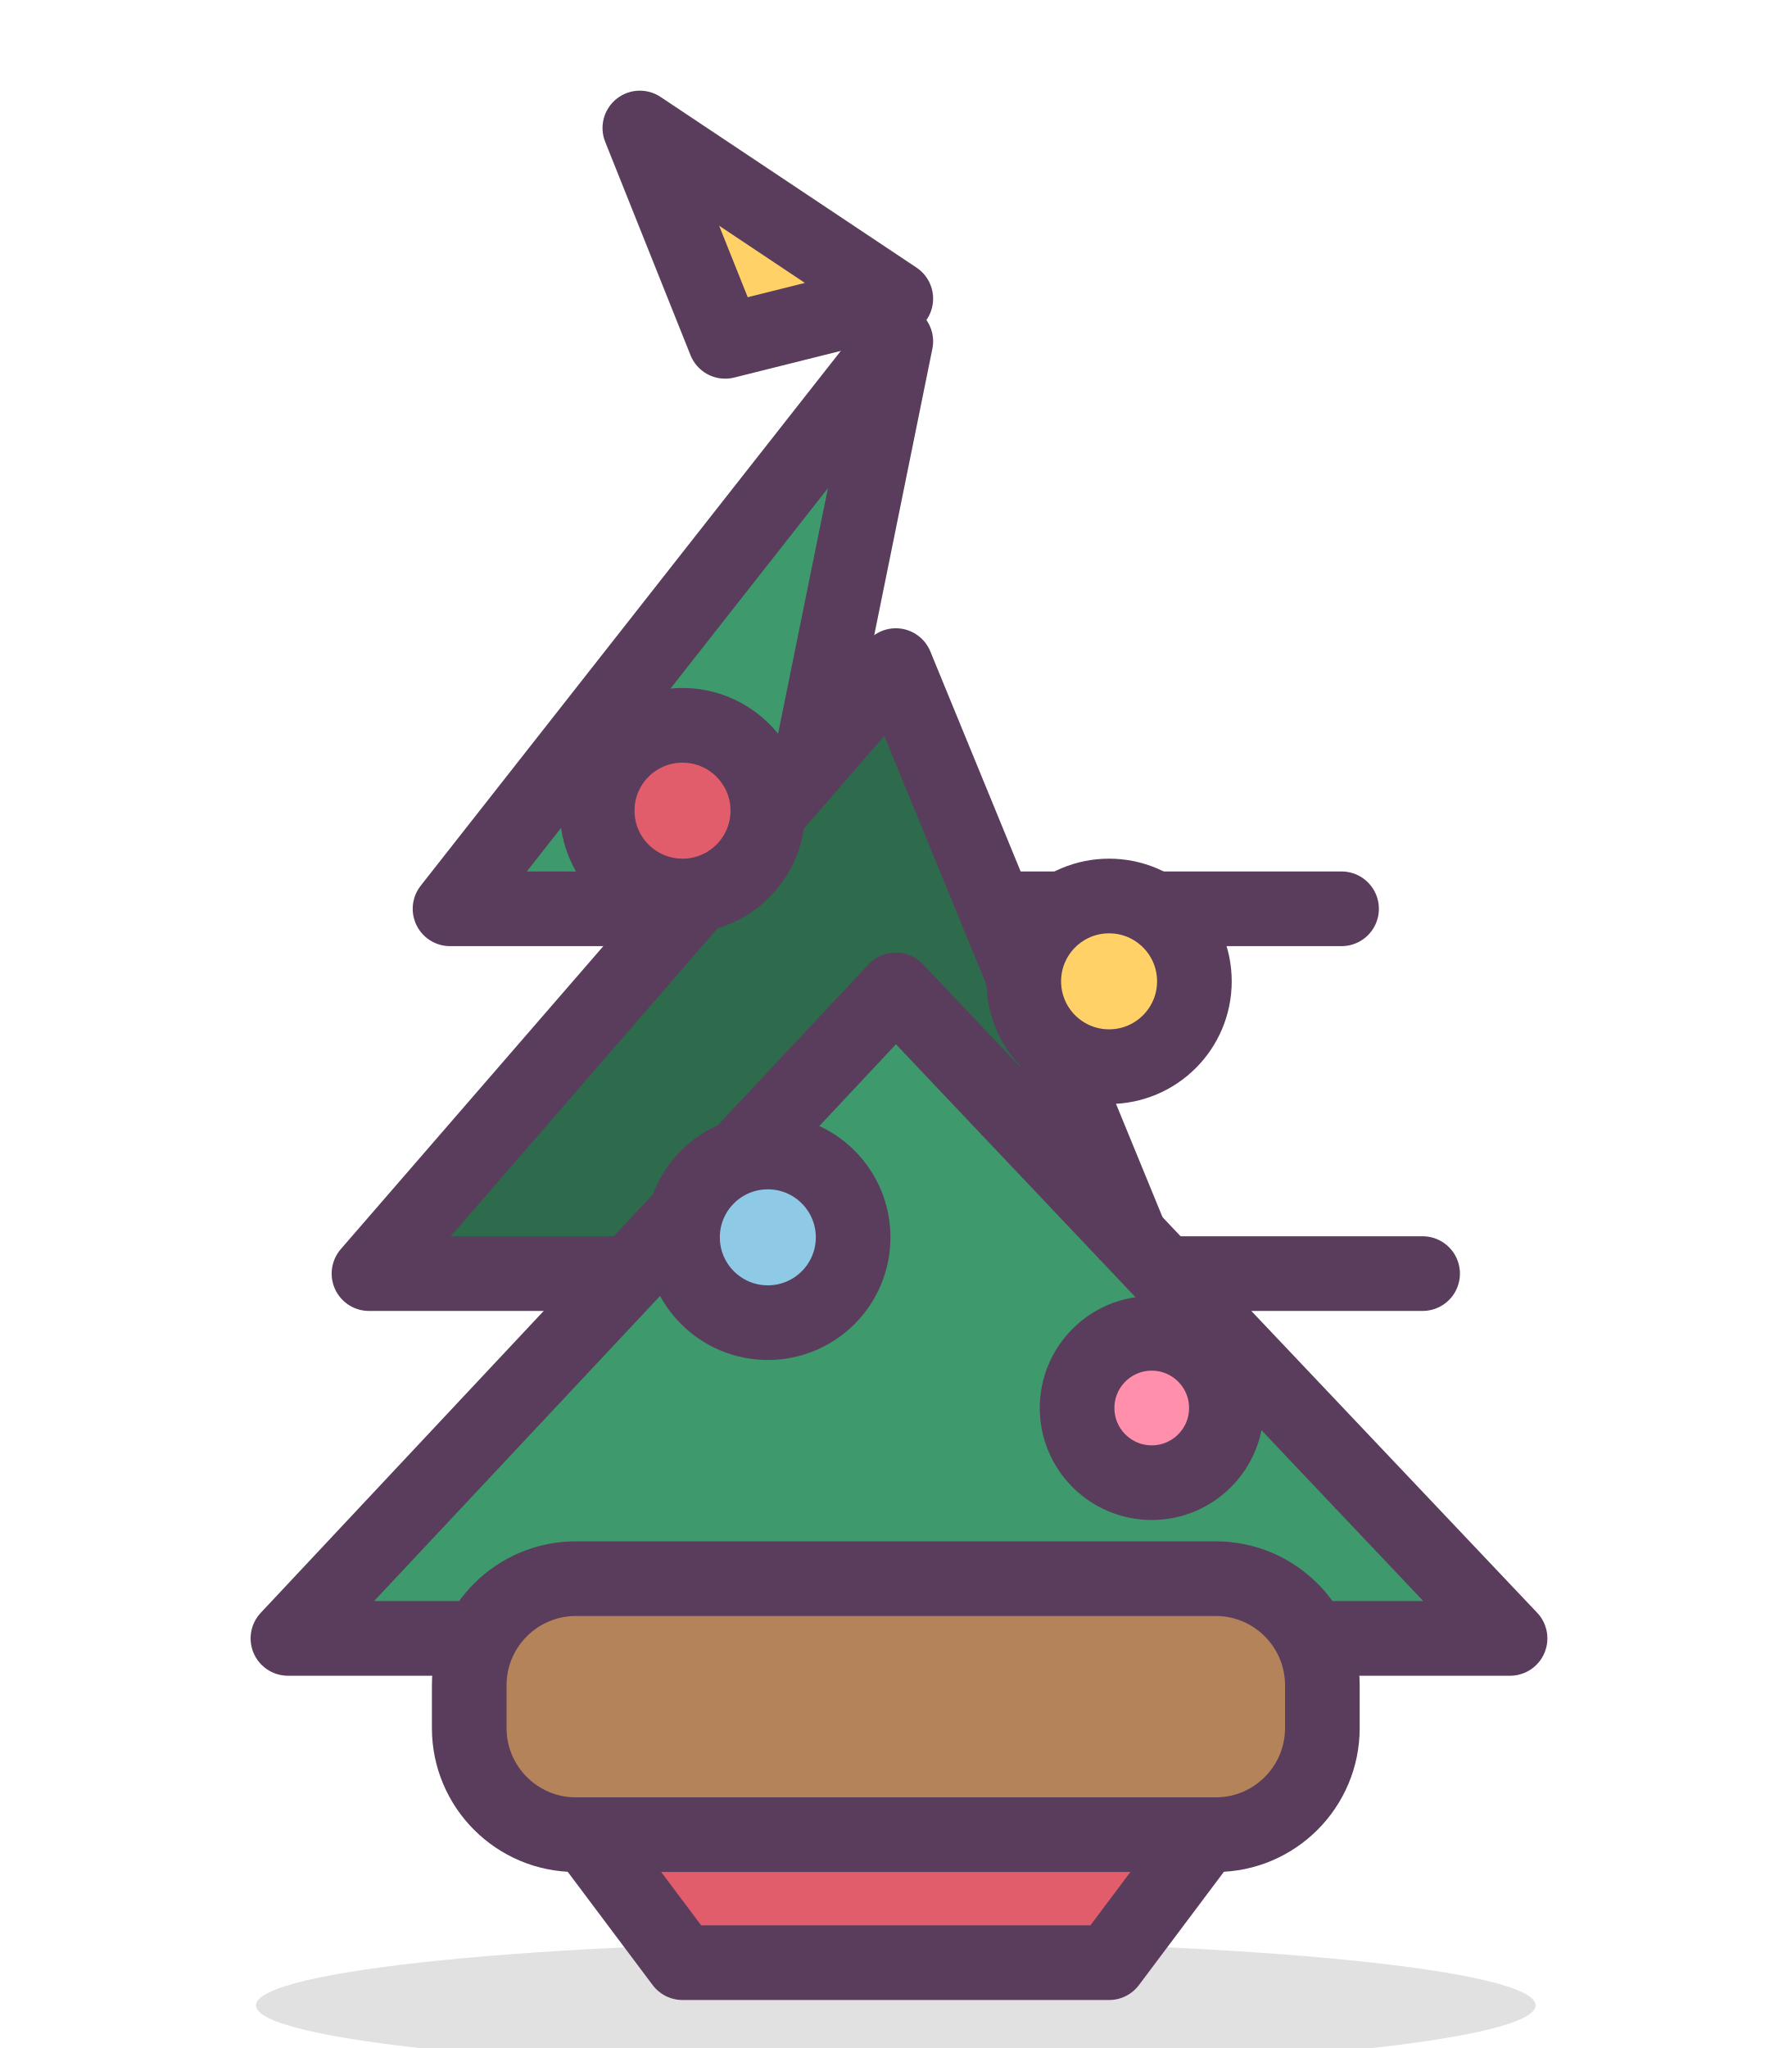
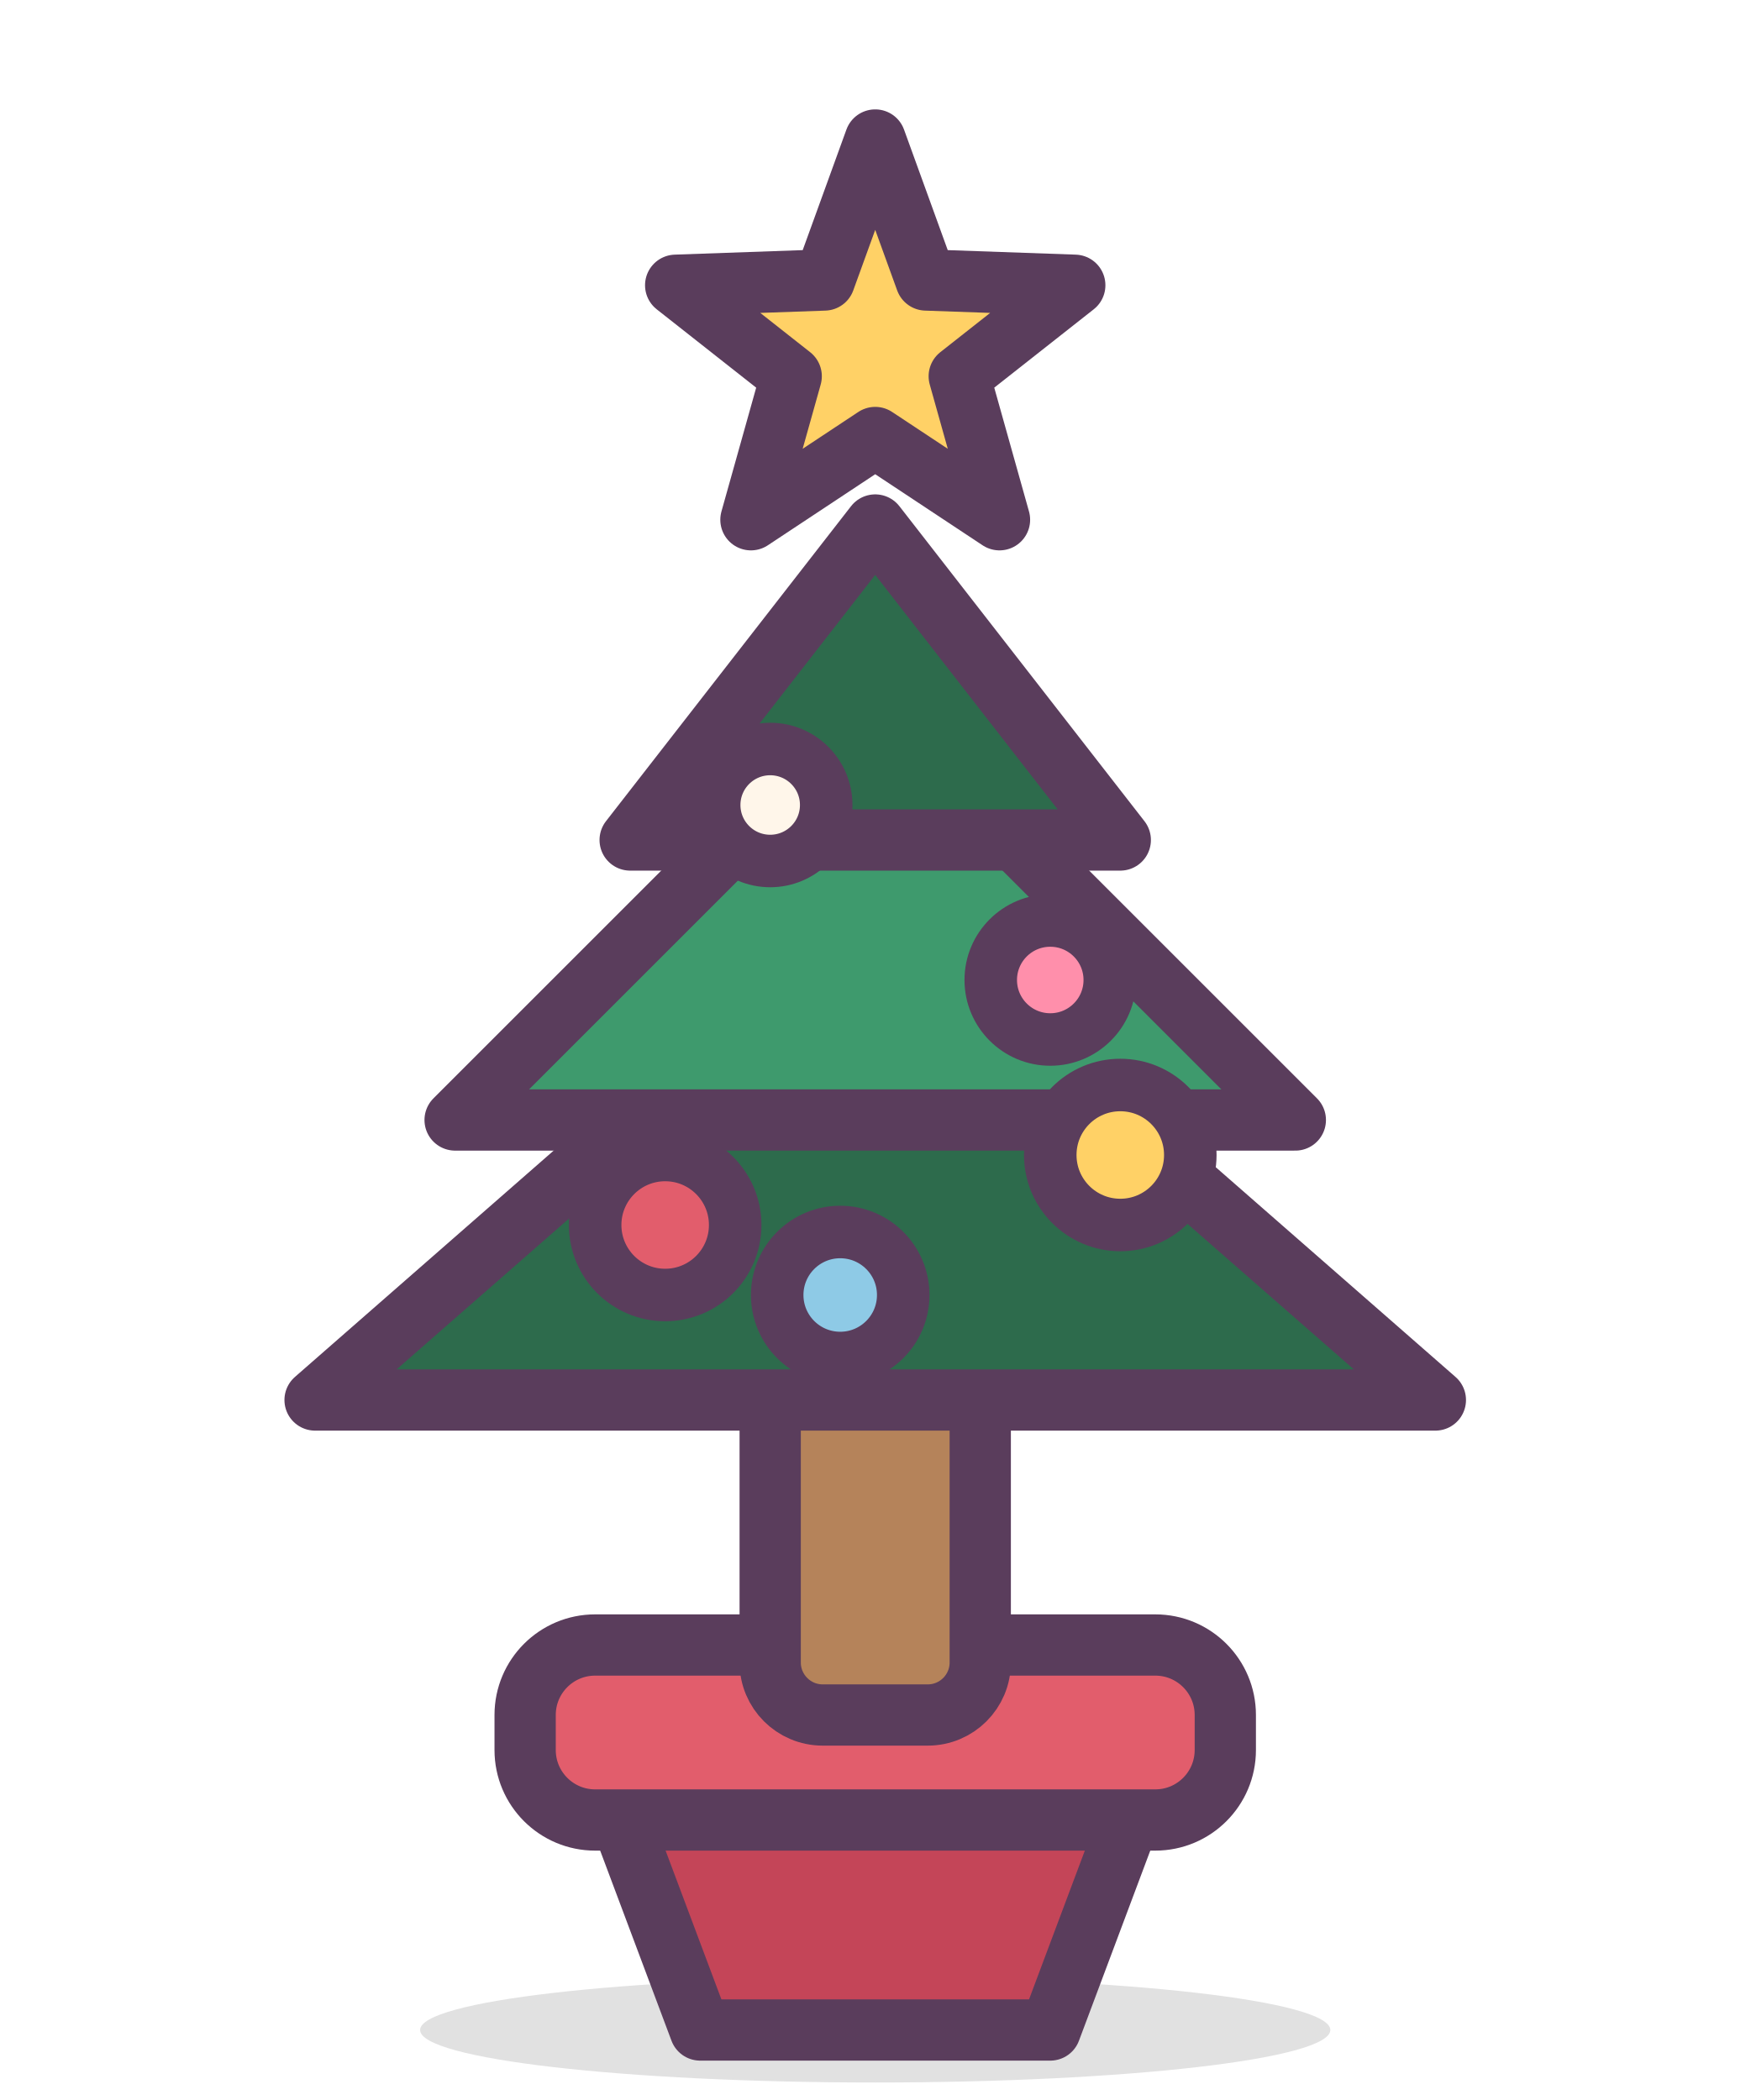
- <svg xmlns="http://www.w3.org/2000/svg" viewBox="8 2 84 96">
-   <ellipse cx="50" cy="96" rx="30" ry="3" fill="#000" opacity=".12" />
-   <path d="M50 16 L38 8 L42 18 Z" fill="#ffd166" stroke="#5a3d5c" stroke-width="3.5" stroke-linejoin="round" stroke-linecap="round" />
-   <path d="M50 18 L29.1 44.6 H70.9 44.6 Z" fill="#3e9a6d" stroke="#5a3d5c" stroke-width="3.5" stroke-linejoin="round" stroke-linecap="round" />
-   <path d="M50 33.2 L25.3 61.7 H74.7 61.7 Z" fill="#2d6b4c" stroke="#5a3d5c" stroke-width="3.5" stroke-linejoin="round" stroke-linecap="round" />
-   <path d="M50 48.4 L21.5 78.8 H78.5 78.8 Z" fill="#3e9a6d" stroke="#5a3d5c" stroke-width="3.5" stroke-linejoin="round" stroke-linecap="round" />
-   <rect x="45.25" y="76.9" width="9.5" height="13.3" rx="2" fill="#b5835a" stroke="#5a3d5c" stroke-width="3.5" stroke-linejoin="round" stroke-linecap="round" />
-   <circle cx="40" cy="40" r="4" fill="#e25d6c" stroke="#5a3d5c" stroke-width="3.5" stroke-linejoin="round" stroke-linecap="round" />
-   <circle cx="60" cy="48" r="4" fill="#ffd166" stroke="#5a3d5c" stroke-width="3.5" stroke-linejoin="round" stroke-linecap="round" />
-   <circle cx="44" cy="60" r="4" fill="#8ecae6" stroke="#5a3d5c" stroke-width="3.5" stroke-linejoin="round" stroke-linecap="round" />
-   <circle cx="62" cy="68" r="3.5" fill="#ff8fab" stroke="#5a3d5c" stroke-width="3.5" stroke-linejoin="round" stroke-linecap="round" />
-   <path d="M34 86 H66 L60 94 H40 Z" fill="#e25d6c" stroke="#5a3d5c" stroke-width="3.5" stroke-linejoin="round" stroke-linecap="round" />
-   <rect x="30" y="76" width="40" height="12" rx="5" fill="#b5835a" stroke="#5a3d5c" stroke-width="3.5" stroke-linejoin="round" stroke-linecap="round" />
+ <svg xmlns="http://www.w3.org/2000/svg" viewBox="0 0 100 120">
+   <ellipse cx="50" cy="116" rx="26" ry="3" fill="#000" opacity=".12" />
+   <path d="M34 100 H66 L60 116 H40 Z" fill="#c44558" stroke="#5a3d5c" stroke-width="3.5" stroke-linejoin="round" stroke-linecap="round" />
+   <rect x="30" y="94" width="40" height="10" rx="4" fill="#e25d6c" stroke="#5a3d5c" stroke-width="3.5" stroke-linejoin="round" stroke-linecap="round" />
+   <rect x="44" y="76" width="12" height="22" rx="3" fill="#b5835a" stroke="#5a3d5c" stroke-width="3.5" stroke-linejoin="round" stroke-linecap="round" />
+   <path d="M50 52 L18 80 H82 Z" fill="#2d6b4c" stroke="#5a3d5c" stroke-width="3.5" stroke-linejoin="round" stroke-linecap="round" />
+   <path d="M50 40 L26 64 H74 Z" fill="#3e9a6d" stroke="#5a3d5c" stroke-width="3.5" stroke-linejoin="round" stroke-linecap="round" />
+   <path d="M50 30 L36 48 H64 Z" fill="#2d6b4c" stroke="#5a3d5c" stroke-width="3.5" stroke-linejoin="round" stroke-linecap="round" />
+   <circle cx="38" cy="70" r="4" fill="#e25d6c" stroke="#5a3d5c" stroke-width="3" stroke-linejoin="round" />
+   <circle cx="64" cy="66" r="4" fill="#ffd166" stroke="#5a3d5c" stroke-width="3" stroke-linejoin="round" />
+   <circle cx="48" cy="74" r="3.6" fill="#8ecae6" stroke="#5a3d5c" stroke-width="3" stroke-linejoin="round" />
+   <circle cx="60" cy="56" r="3.4" fill="#ff8fab" stroke="#5a3d5c" stroke-width="3" stroke-linejoin="round" />
+   <circle cx="44" cy="46" r="3.2" fill="#fff6ea" stroke="#5a3d5c" stroke-width="3" stroke-linejoin="round" />
+   <path d="M50 8 L52.9 16 L61.4 16.3 L54.8 21.5 L57.1 29.7 L50 25 L42.9 29.7 L45.2 21.5 L38.6 16.3 L47.1 16 Z" fill="#ffd166" stroke="#5a3d5c" stroke-width="3.5" stroke-linejoin="round" stroke-linecap="round" />
</svg>
